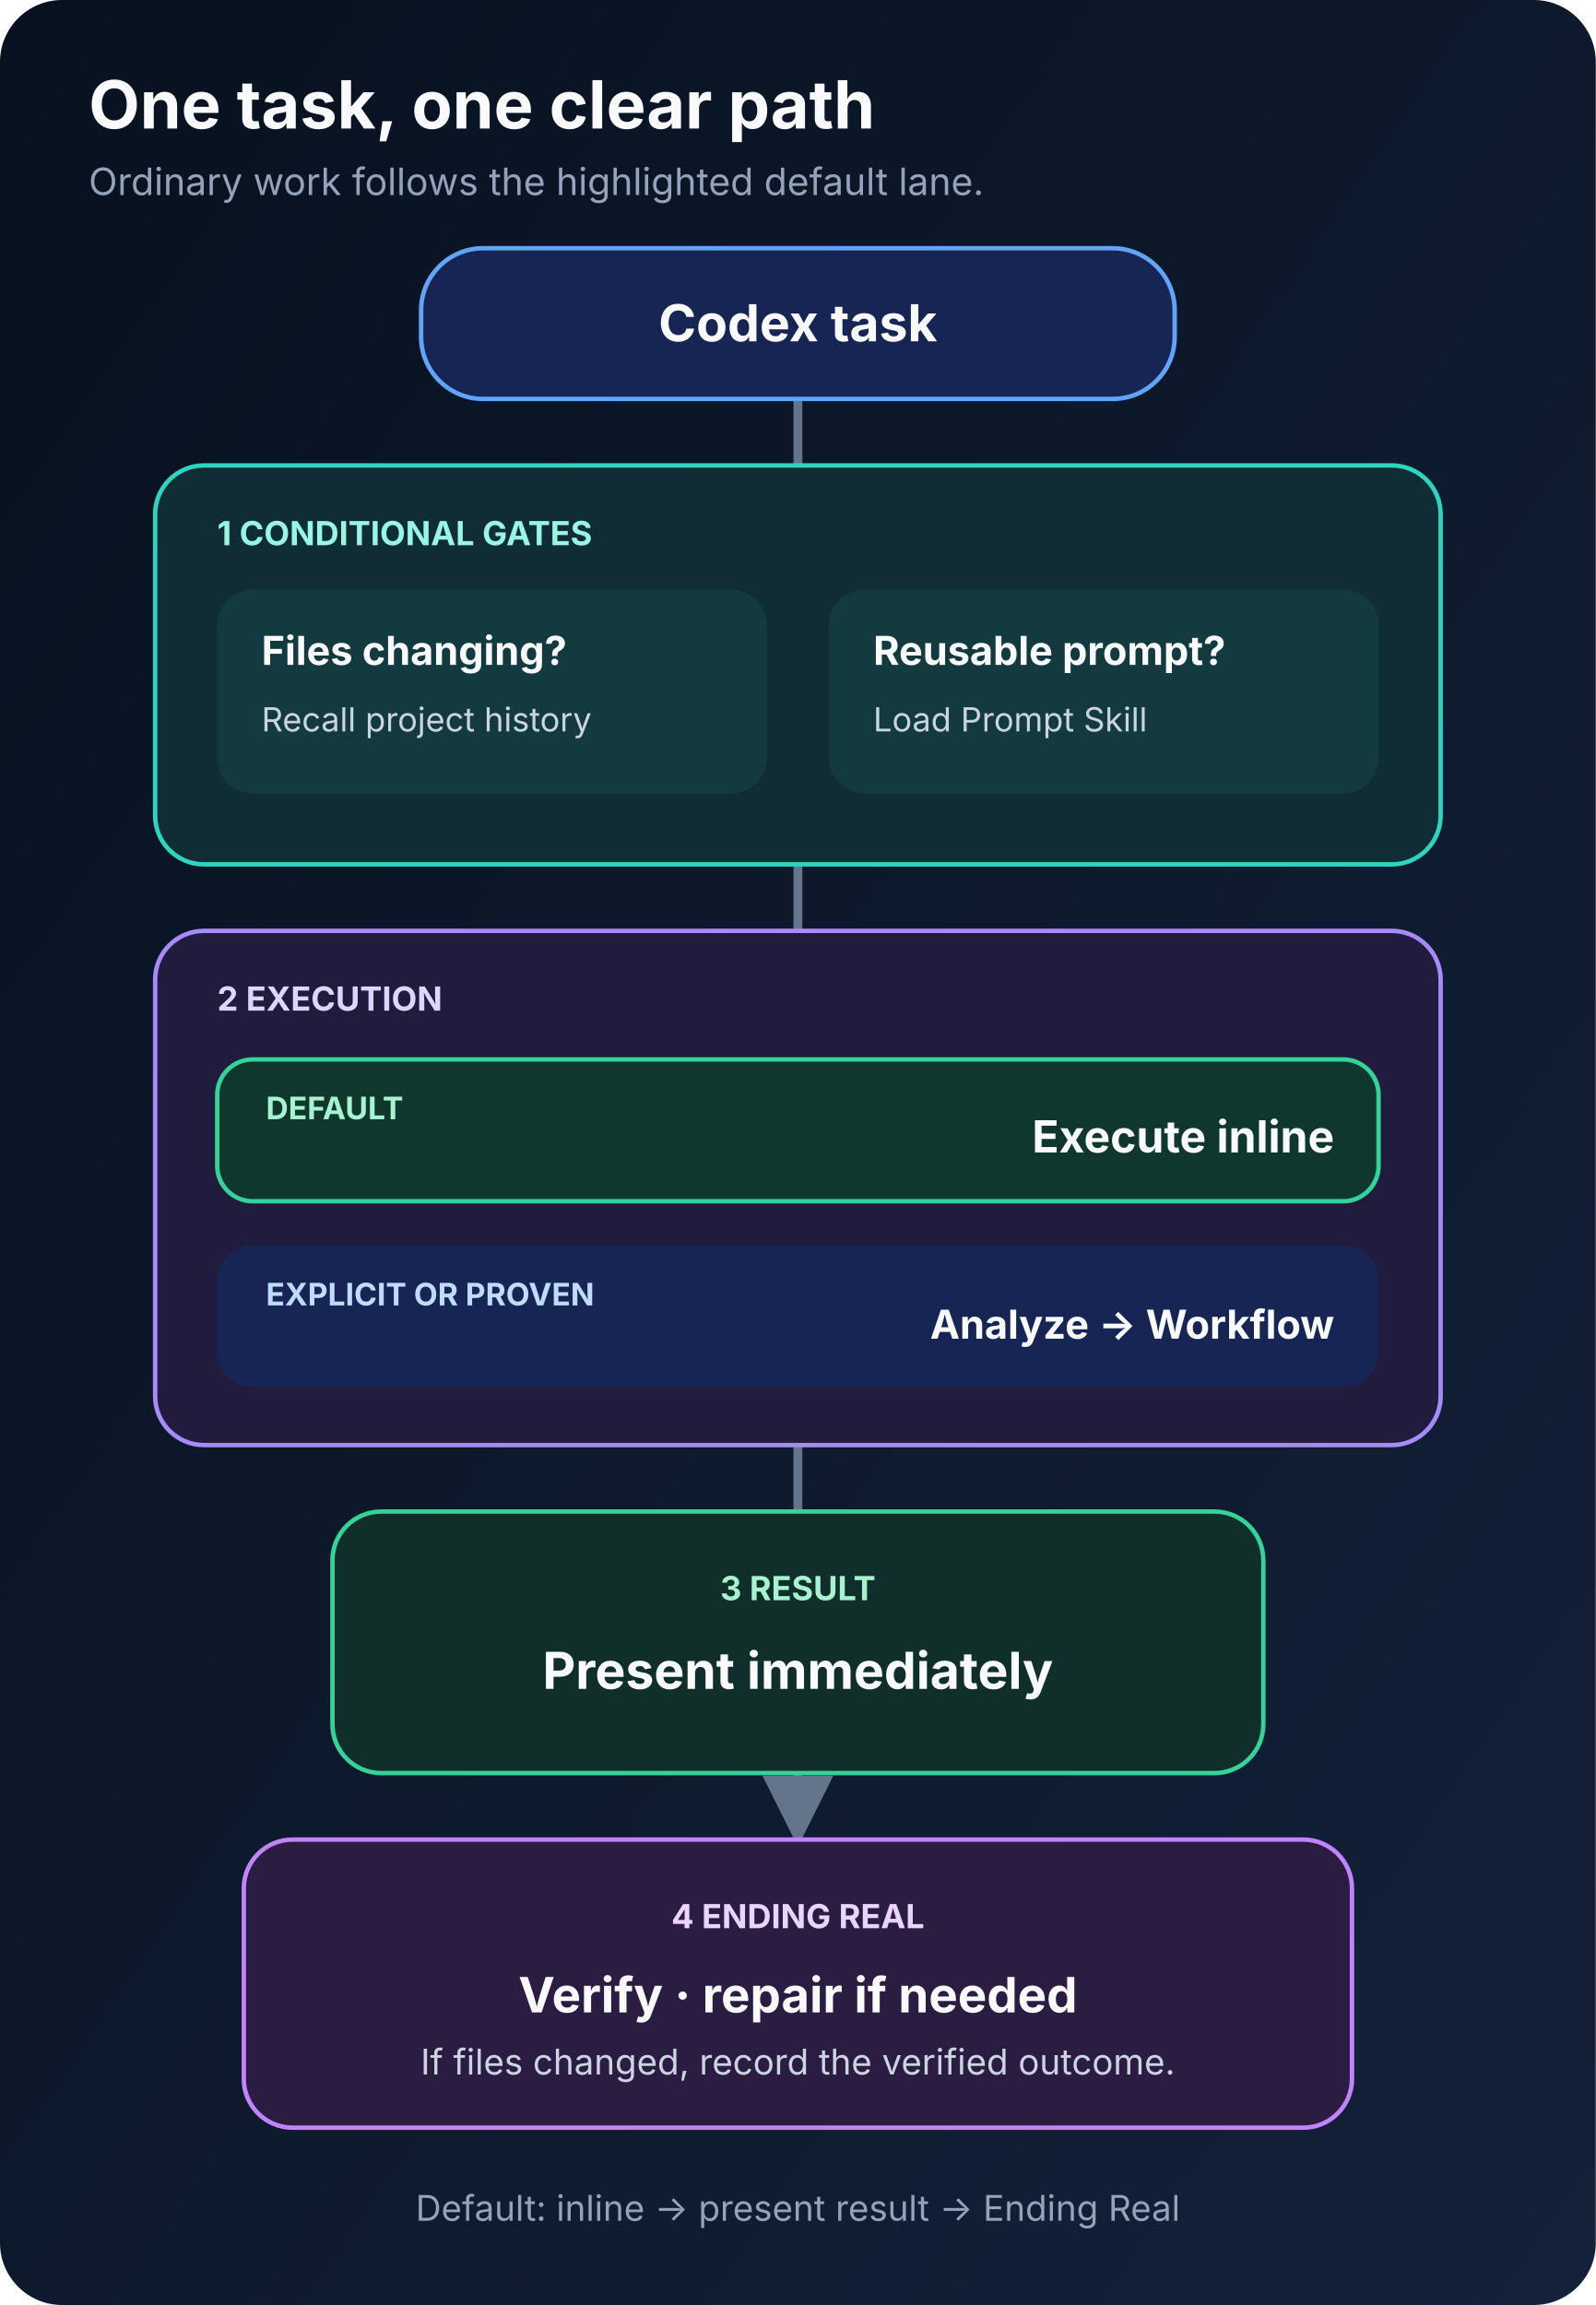
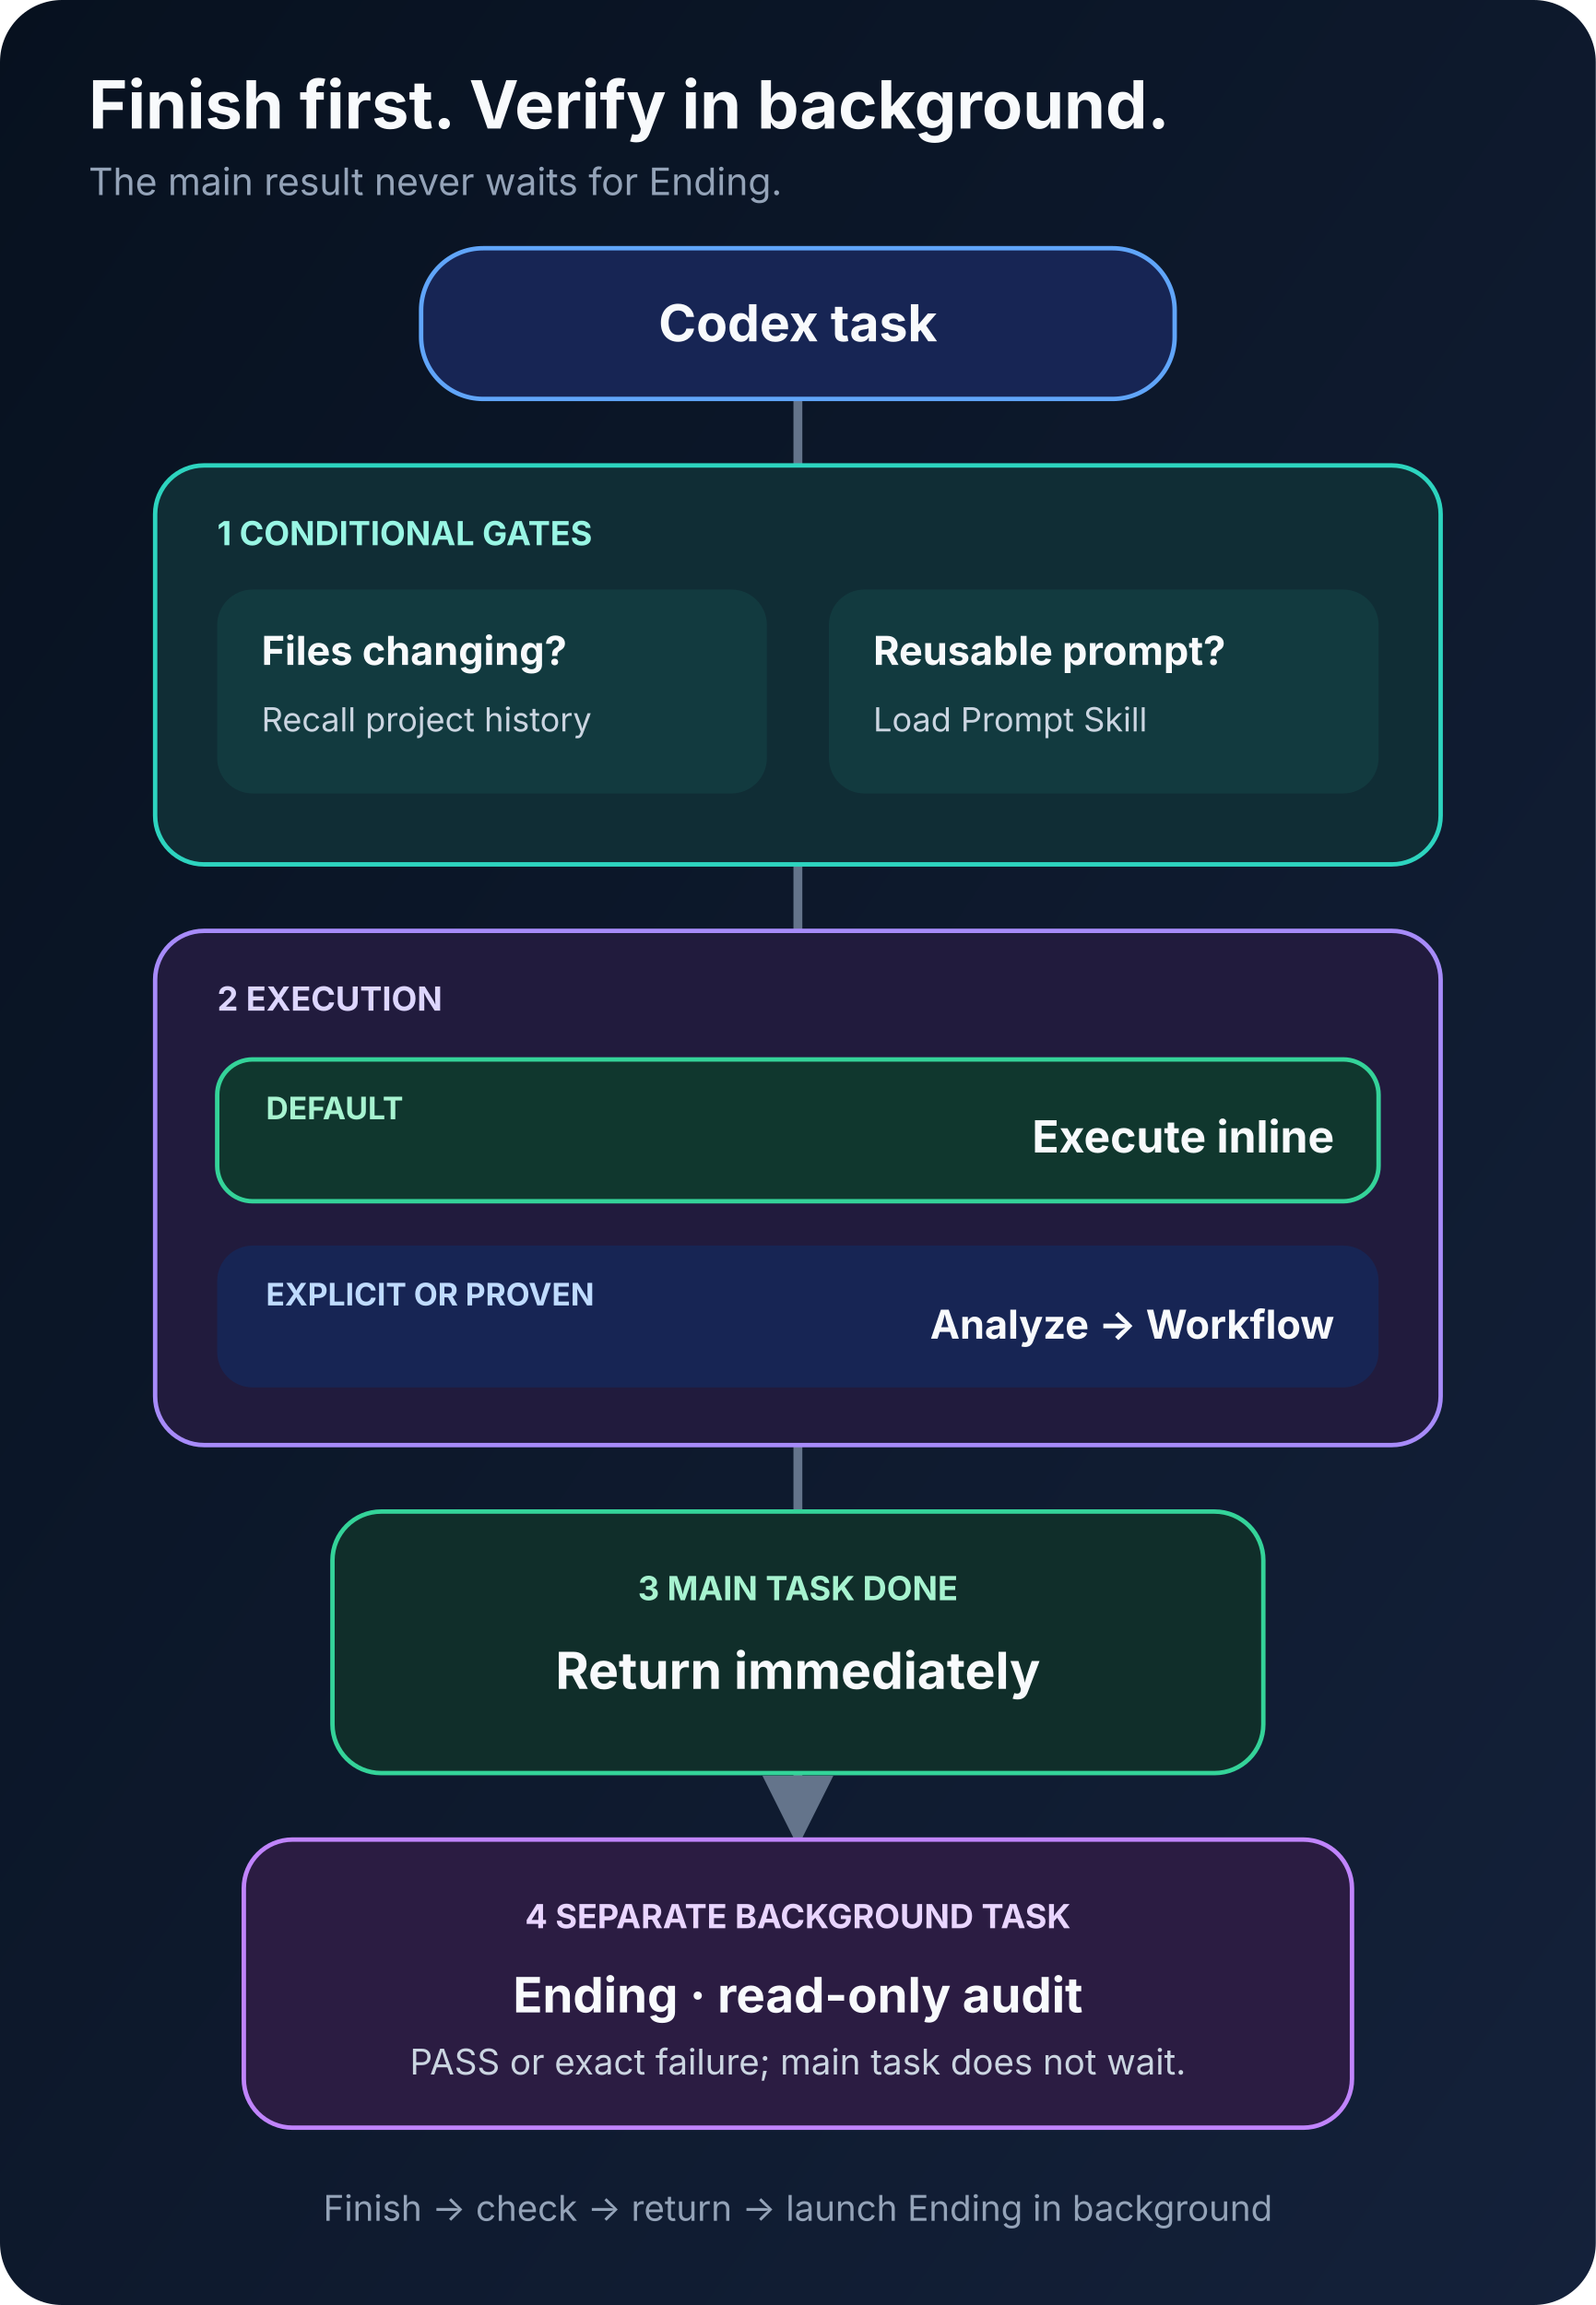
<svg xmlns="http://www.w3.org/2000/svg" width="720" height="1040" viewBox="0 0 720 1040" role="img" aria-labelledby="title desc">
  <defs>
    <linearGradient id="background" x1="0" y1="0" x2="1" y2="1">
      <stop stop-color="#07111f" />
      <stop offset="1" stop-color="#14213a" />
    </linearGradient>
    <marker id="arrow" viewBox="0 0 10 10" refX="9" refY="5" markerWidth="8" markerHeight="8" orient="auto">
      <path d="M0 0 10 5 0 10z" fill="#64748b" />
    </marker>
  </defs>
  <rect width="720" height="1040" rx="28" fill="url(#background)" />
-   <text x="40" y="58" fill="#f8fafc" font-family="-apple-system,BlinkMacSystemFont,'Segoe UI',sans-serif" font-size="30" font-weight="700">One task, one clear path</text>
-   <text x="40" y="88" fill="#94a3b8" font-family="-apple-system,BlinkMacSystemFont,'Segoe UI',sans-serif" font-size="17">Ordinary work follows the highlighted default lane.</text>
+   <text x="40" y="58" fill="#f8fafc" font-family="-apple-system,BlinkMacSystemFont,'Segoe UI',sans-serif" font-size="30" font-weight="700">Finish first. Verify in background.</text>
+   <text x="40" y="88" fill="#94a3b8" font-family="-apple-system,BlinkMacSystemFont,'Segoe UI',sans-serif" font-size="17">The main result never waits for Ending.</text>
  <path d="M360 180V210 M360 390V420 M360 652V682 M360 800V830" fill="none" stroke="#64748b" stroke-width="4" marker-end="url(#arrow)" />
  <rect x="190" y="112" width="340" height="68" rx="28" fill="#172554" stroke="#60a5fa" stroke-width="2" />
  <text x="360" y="154" text-anchor="middle" fill="#f8fafc" font-family="-apple-system,BlinkMacSystemFont,'Segoe UI',sans-serif" font-size="23" font-weight="700">Codex task</text>
  <rect x="70" y="210" width="580" height="180" rx="22" fill="#102d35" stroke="#2dd4bf" stroke-width="2" />
  <text x="98" y="246" fill="#99f6e4" font-family="-apple-system,BlinkMacSystemFont,'Segoe UI',sans-serif" font-size="15" font-weight="700">1  CONDITIONAL GATES</text>
  <rect x="98" y="266" width="248" height="92" rx="16" fill="#123a3f" />
  <text x="118" y="300" fill="#f8fafc" font-family="-apple-system,BlinkMacSystemFont,'Segoe UI',sans-serif" font-size="18" font-weight="700">Files changing?</text>
  <text x="118" y="330" fill="#cbd5e1" font-family="-apple-system,BlinkMacSystemFont,'Segoe UI',sans-serif" font-size="15">Recall project history</text>
  <rect x="374" y="266" width="248" height="92" rx="16" fill="#123a3f" />
  <text x="394" y="300" fill="#f8fafc" font-family="-apple-system,BlinkMacSystemFont,'Segoe UI',sans-serif" font-size="18" font-weight="700">Reusable prompt?</text>
  <text x="394" y="330" fill="#cbd5e1" font-family="-apple-system,BlinkMacSystemFont,'Segoe UI',sans-serif" font-size="15">Load Prompt Skill</text>
  <rect x="70" y="420" width="580" height="232" rx="22" fill="#211b3d" stroke="#a78bfa" stroke-width="2" />
  <text x="98" y="456" fill="#ddd6fe" font-family="-apple-system,BlinkMacSystemFont,'Segoe UI',sans-serif" font-size="15" font-weight="700">2  EXECUTION</text>
  <rect x="98" y="478" width="524" height="64" rx="16" fill="#10372e" stroke="#34d399" stroke-width="2" />
  <text x="120" y="505" fill="#a7f3d0" font-family="-apple-system,BlinkMacSystemFont,'Segoe UI',sans-serif" font-size="14" font-weight="700">DEFAULT</text>
  <text x="602" y="520" text-anchor="end" fill="#f8fafc" font-family="-apple-system,BlinkMacSystemFont,'Segoe UI',sans-serif" font-size="20" font-weight="700">Execute inline</text>
  <rect x="98" y="562" width="524" height="64" rx="16" fill="#172554" />
  <text x="120" y="589" fill="#bfdbfe" font-family="-apple-system,BlinkMacSystemFont,'Segoe UI',sans-serif" font-size="14" font-weight="700">EXPLICIT OR PROVEN</text>
  <text x="602" y="604" text-anchor="end" fill="#f8fafc" font-family="-apple-system,BlinkMacSystemFont,'Segoe UI',sans-serif" font-size="18" font-weight="700">Analyze → Workflow</text>
  <rect x="150" y="682" width="420" height="118" rx="22" fill="#102e2a" stroke="#34d399" stroke-width="2" />
-   <text x="360" y="722" text-anchor="middle" fill="#a7f3d0" font-family="-apple-system,BlinkMacSystemFont,'Segoe UI',sans-serif" font-size="15" font-weight="700">3  RESULT</text>
-   <text x="360" y="762" text-anchor="middle" fill="#f8fafc" font-family="-apple-system,BlinkMacSystemFont,'Segoe UI',sans-serif" font-size="23" font-weight="700">Present immediately</text>
+   <text x="360" y="722" text-anchor="middle" fill="#a7f3d0" font-family="-apple-system,BlinkMacSystemFont,'Segoe UI',sans-serif" font-size="15" font-weight="700">3  MAIN TASK DONE</text>
+   <text x="360" y="762" text-anchor="middle" fill="#f8fafc" font-family="-apple-system,BlinkMacSystemFont,'Segoe UI',sans-serif" font-size="23" font-weight="700">Return immediately</text>
  <rect x="110" y="830" width="500" height="130" rx="22" fill="#2b1c42" stroke="#c084fc" stroke-width="2" />
-   <text x="360" y="870" text-anchor="middle" fill="#e9d5ff" font-family="-apple-system,BlinkMacSystemFont,'Segoe UI',sans-serif" font-size="15" font-weight="700">4  ENDING REAL</text>
-   <text x="360" y="908" text-anchor="middle" fill="#f8fafc" font-family="-apple-system,BlinkMacSystemFont,'Segoe UI',sans-serif" font-size="22" font-weight="700">Verify · repair if needed</text>
-   <text x="360" y="936" text-anchor="middle" fill="#cbd5e1" font-family="-apple-system,BlinkMacSystemFont,'Segoe UI',sans-serif" font-size="16">If files changed, record the verified outcome.</text>
-   <text x="360" y="1002" text-anchor="middle" fill="#94a3b8" font-family="-apple-system,BlinkMacSystemFont,'Segoe UI',sans-serif" font-size="16">Default: inline → present result → Ending Real</text>
+   <text x="360" y="870" text-anchor="middle" fill="#e9d5ff" font-family="-apple-system,BlinkMacSystemFont,'Segoe UI',sans-serif" font-size="15" font-weight="700">4  SEPARATE BACKGROUND TASK</text>
+   <text x="360" y="908" text-anchor="middle" fill="#f8fafc" font-family="-apple-system,BlinkMacSystemFont,'Segoe UI',sans-serif" font-size="22" font-weight="700">Ending · read-only audit</text>
+   <text x="360" y="936" text-anchor="middle" fill="#cbd5e1" font-family="-apple-system,BlinkMacSystemFont,'Segoe UI',sans-serif" font-size="16">PASS or exact failure; main task does not wait.</text>
+   <text x="360" y="1002" text-anchor="middle" fill="#94a3b8" font-family="-apple-system,BlinkMacSystemFont,'Segoe UI',sans-serif" font-size="16">Finish → check → return → launch Ending in background</text>
</svg>
